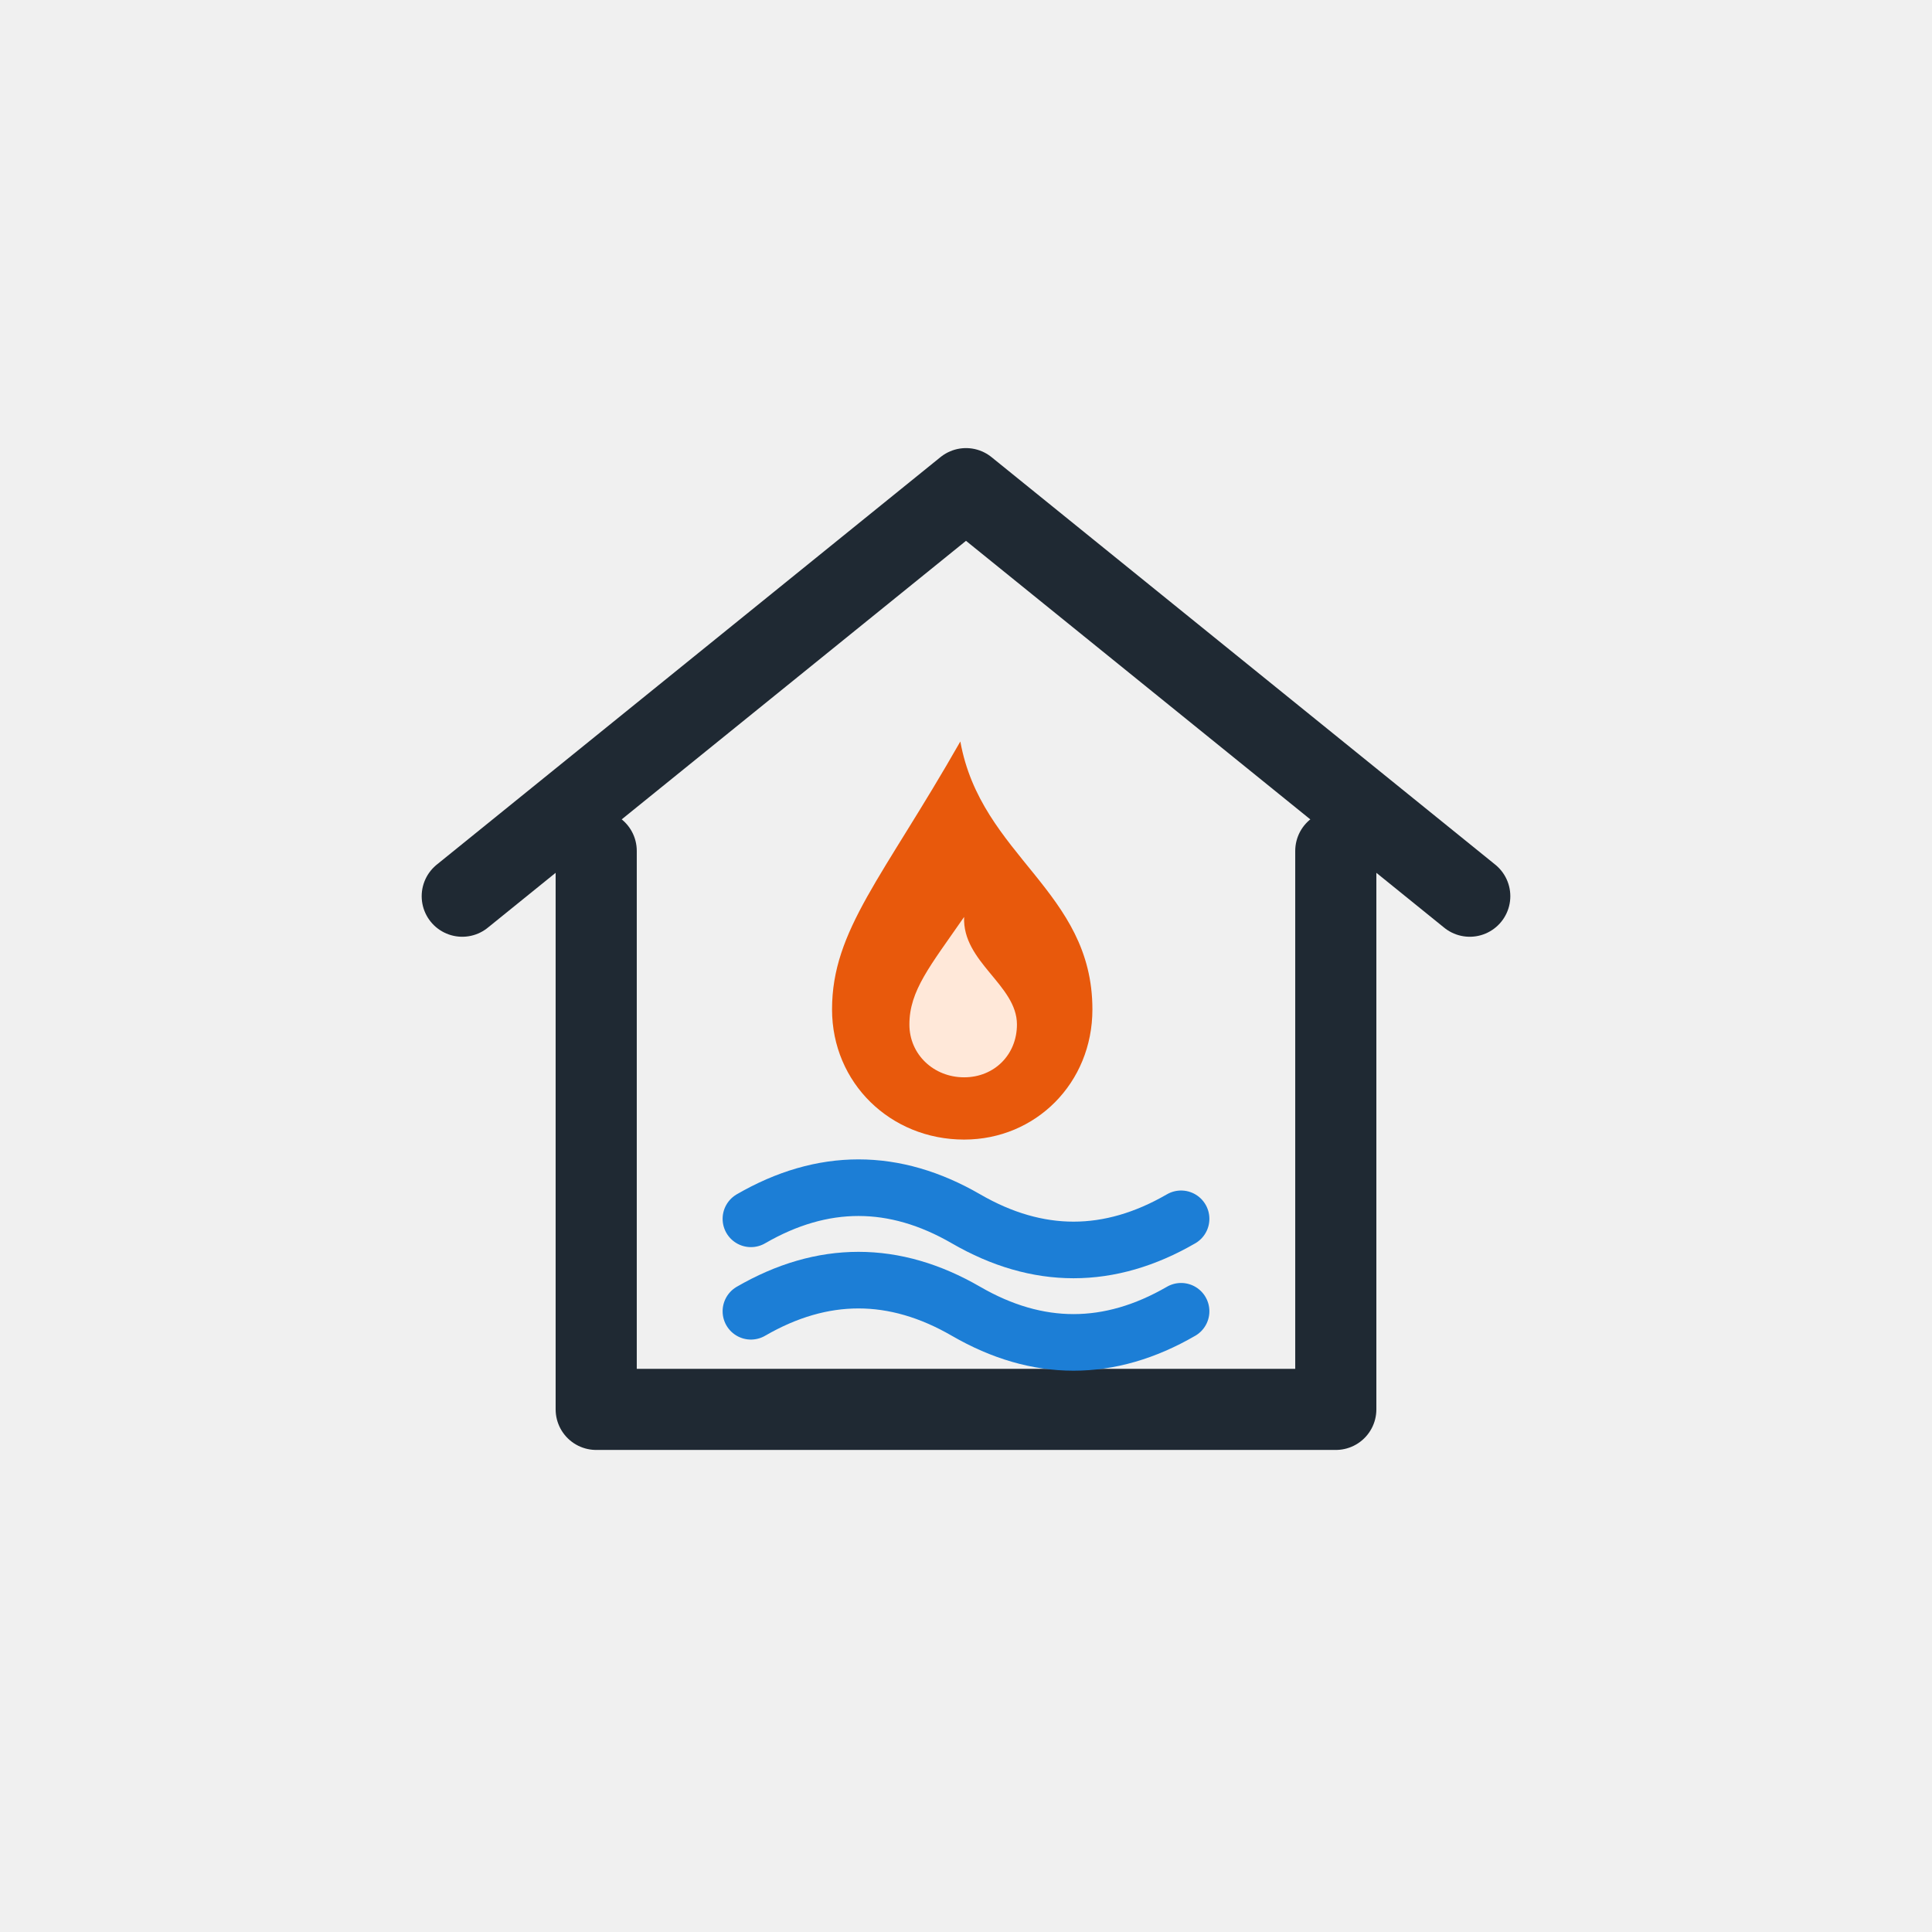
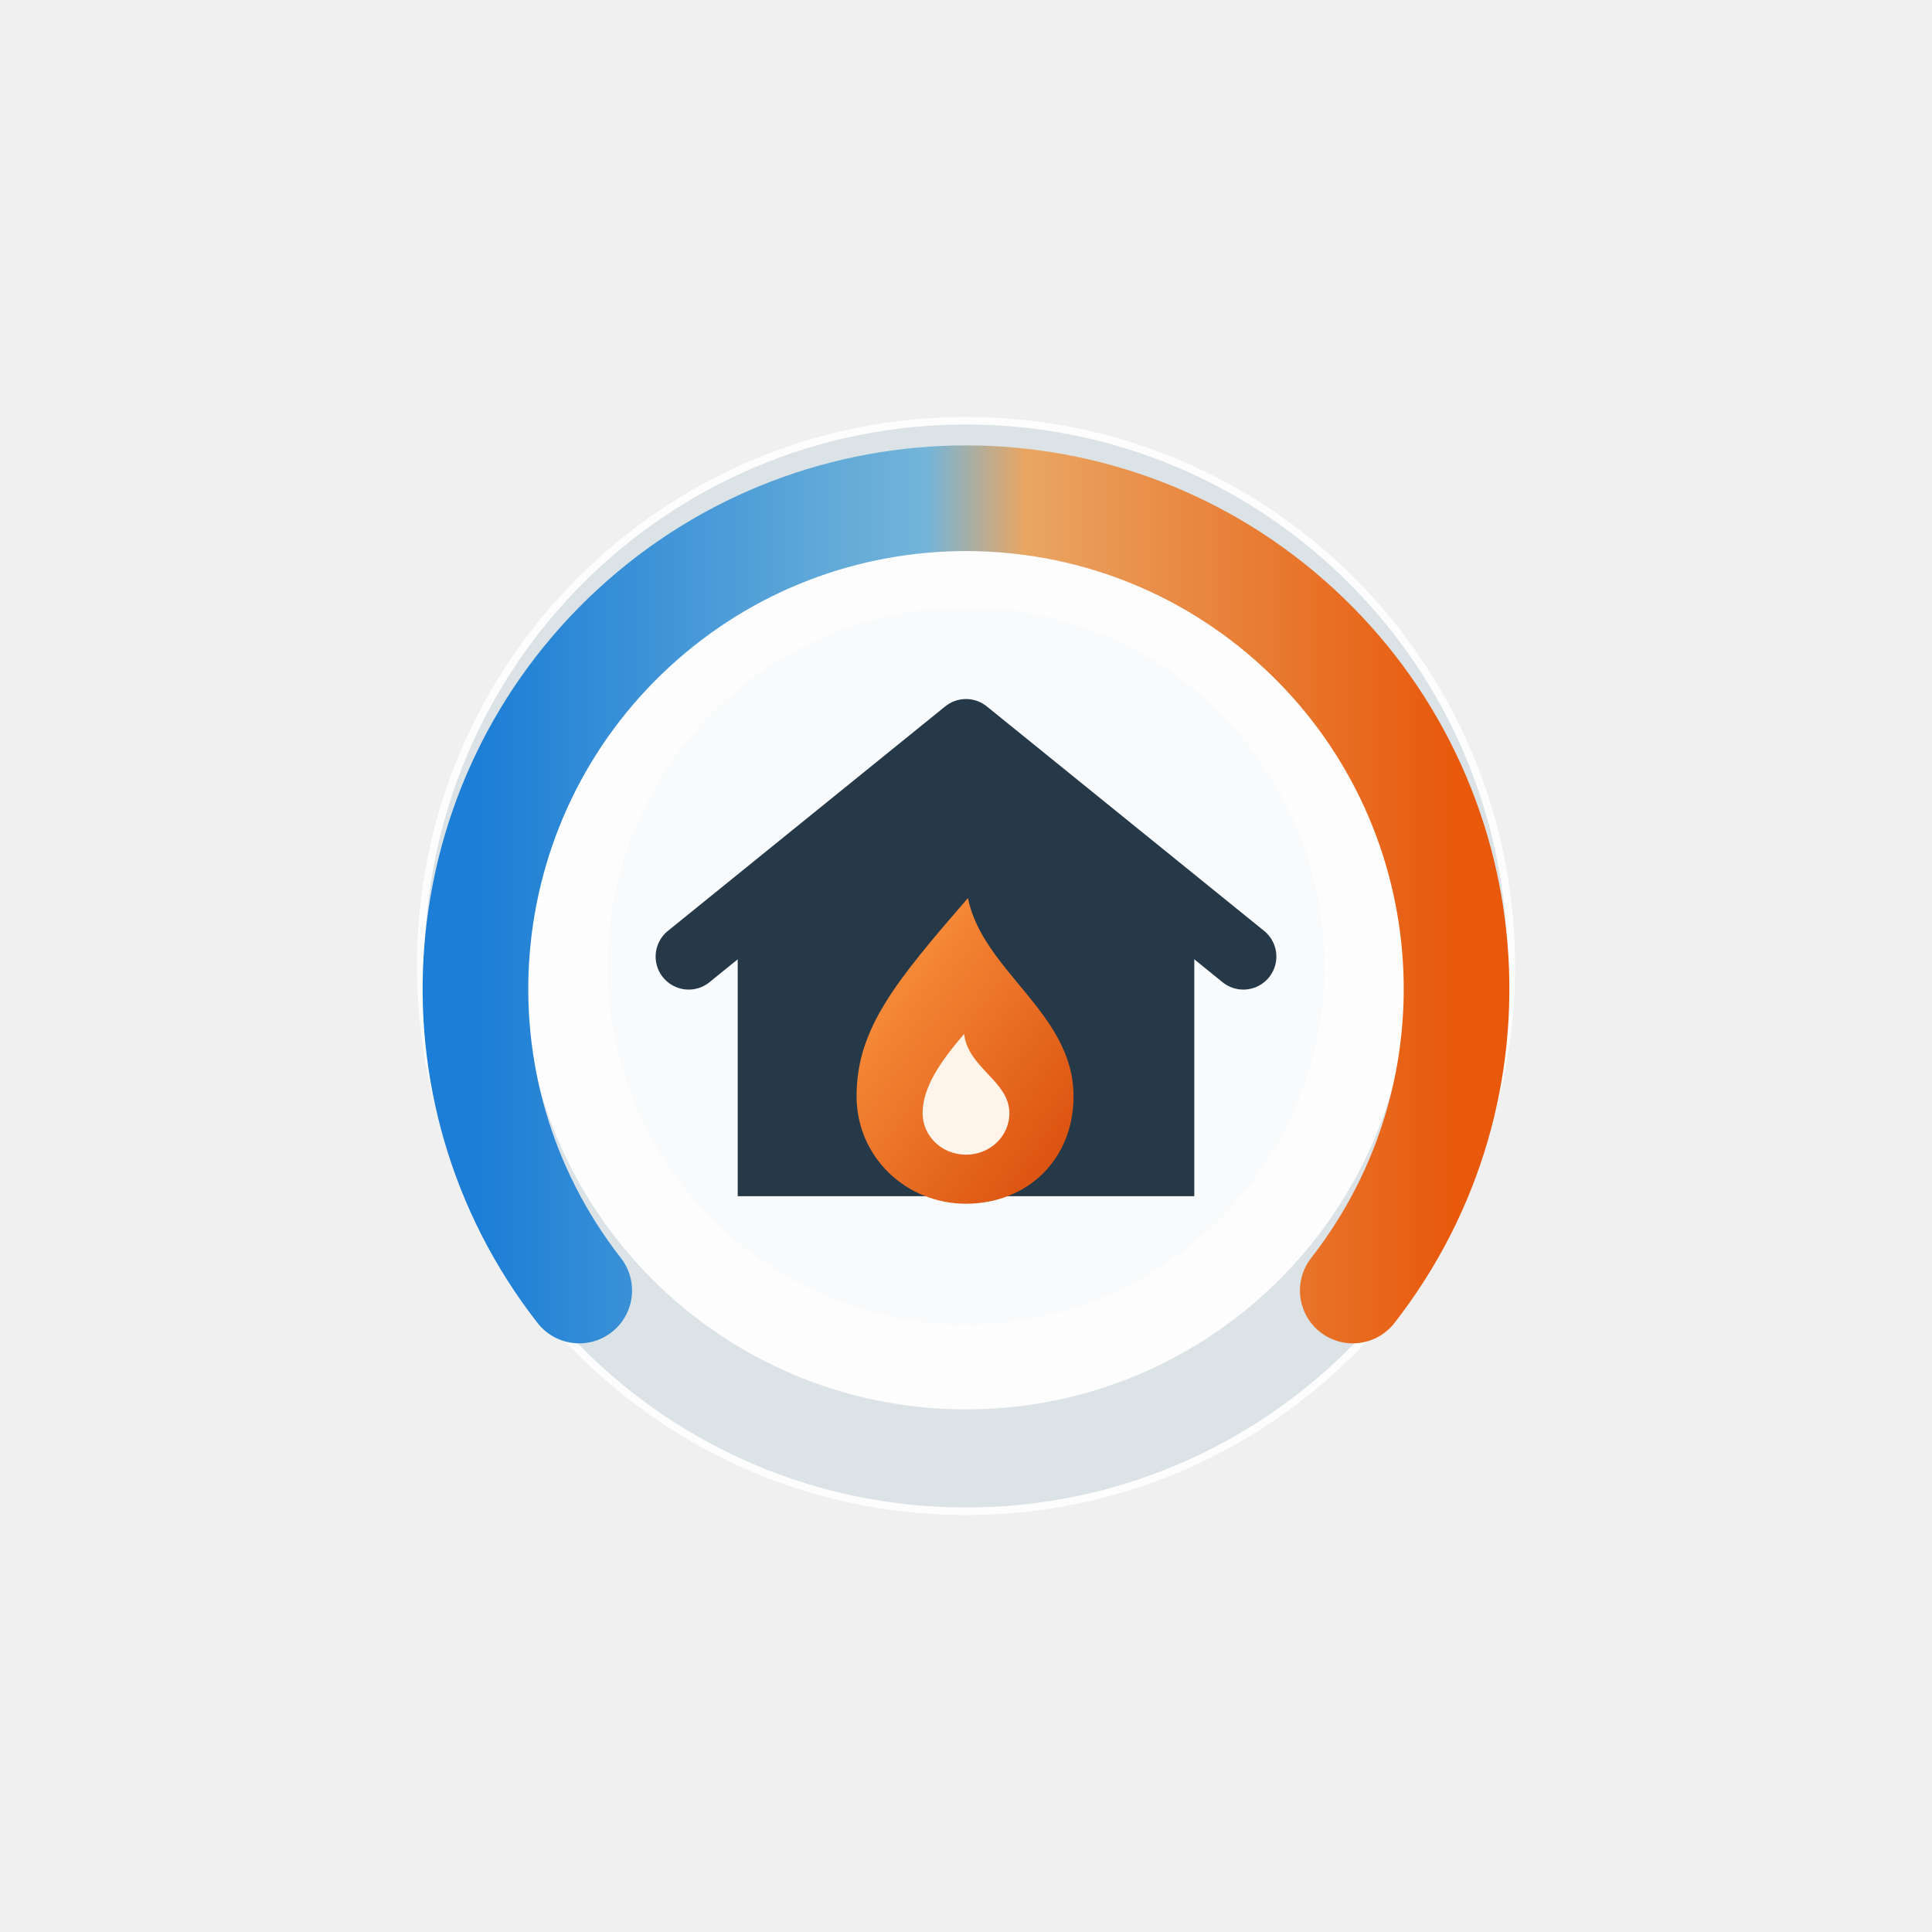
<svg xmlns="http://www.w3.org/2000/svg" width="1024" height="1024" viewBox="0 0 1024 1024">
-   <g fill="none" stroke="#1F2933" stroke-width="43" stroke-linecap="round" stroke-linejoin="round">
-     <path d="M245 475 512 259 779 475" />
-     <path d="M316 451v296h392V451" />
-   </g>
-   <path fill="#E8590C" d="M509 393c11 61 70 79 70 142 0 39-30 69-68 69-39 0-70-30-70-69 0-42 27-70 68-142Z" />
-   <path fill="#FFE8D9" d="M511 486c-1 24 28 36 28 57 0 16-12 28-28 28s-29-12-29-28c0-18 11-31 29-57Z" />
-   <g fill="none" stroke="#1C7ED6" stroke-width="30" stroke-linecap="round">
-     <path d="M398 646c38-22 76-22 114 0s76 22 114 0" />
-     <path d="M398 695c38-22 76-22 114 0s76 22 114 0" />
-   </g>
+   <defs>
+     <linearGradient id="dial" x1="0" y1="0" x2="1" y2="0">
+       <stop stop-color="#1C7ED6" />
+       <stop offset=".46" stop-color="#74B5D9" />
+       <stop offset=".56" stop-color="#E9A663" />
+       <stop offset="1" stop-color="#E8590C" />
+     </linearGradient>
+     <linearGradient id="flame" x1="0" y1="0" x2="1" y2="1">
+       <stop stop-color="#FF9C45" />
+       <stop offset="1" stop-color="#D74A0A" />
+     </linearGradient>
+   </defs>
+   <circle cx="512" cy="512" r="291" fill="#FFFFFF" opacity=".87" />
+   <circle cx="512" cy="512" r="261" fill="none" stroke="#C9D4D9" stroke-width="52" opacity=".64" />
+   <path d="M307 684 A260 260 0 1 1 717 684" fill="none" stroke="url(#dial)" stroke-width="56" stroke-linecap="round" />
+   <circle cx="512" cy="512" r="190" fill="#F8FAFB" />
+   <path d="M391 502 512 405 633 502v132H391Z" fill="#263948" />
+   <path d="M365 507 512 388 659 507" fill="none" stroke="#263948" stroke-width="35" stroke-linecap="round" stroke-linejoin="round" />
+   <path d="M513 476c8 39 56 61 56 105 0 34-25 57-57 57s-58-25-58-57c0-36 21-61 59-105Z" fill="url(#flame)" />
+   <path d="M511 548c2 18 24 25 24 42 0 12-10 22-23 22s-23-10-23-22c0-14 10-28 22-42Z" fill="#FFF4E9" />
</svg>
